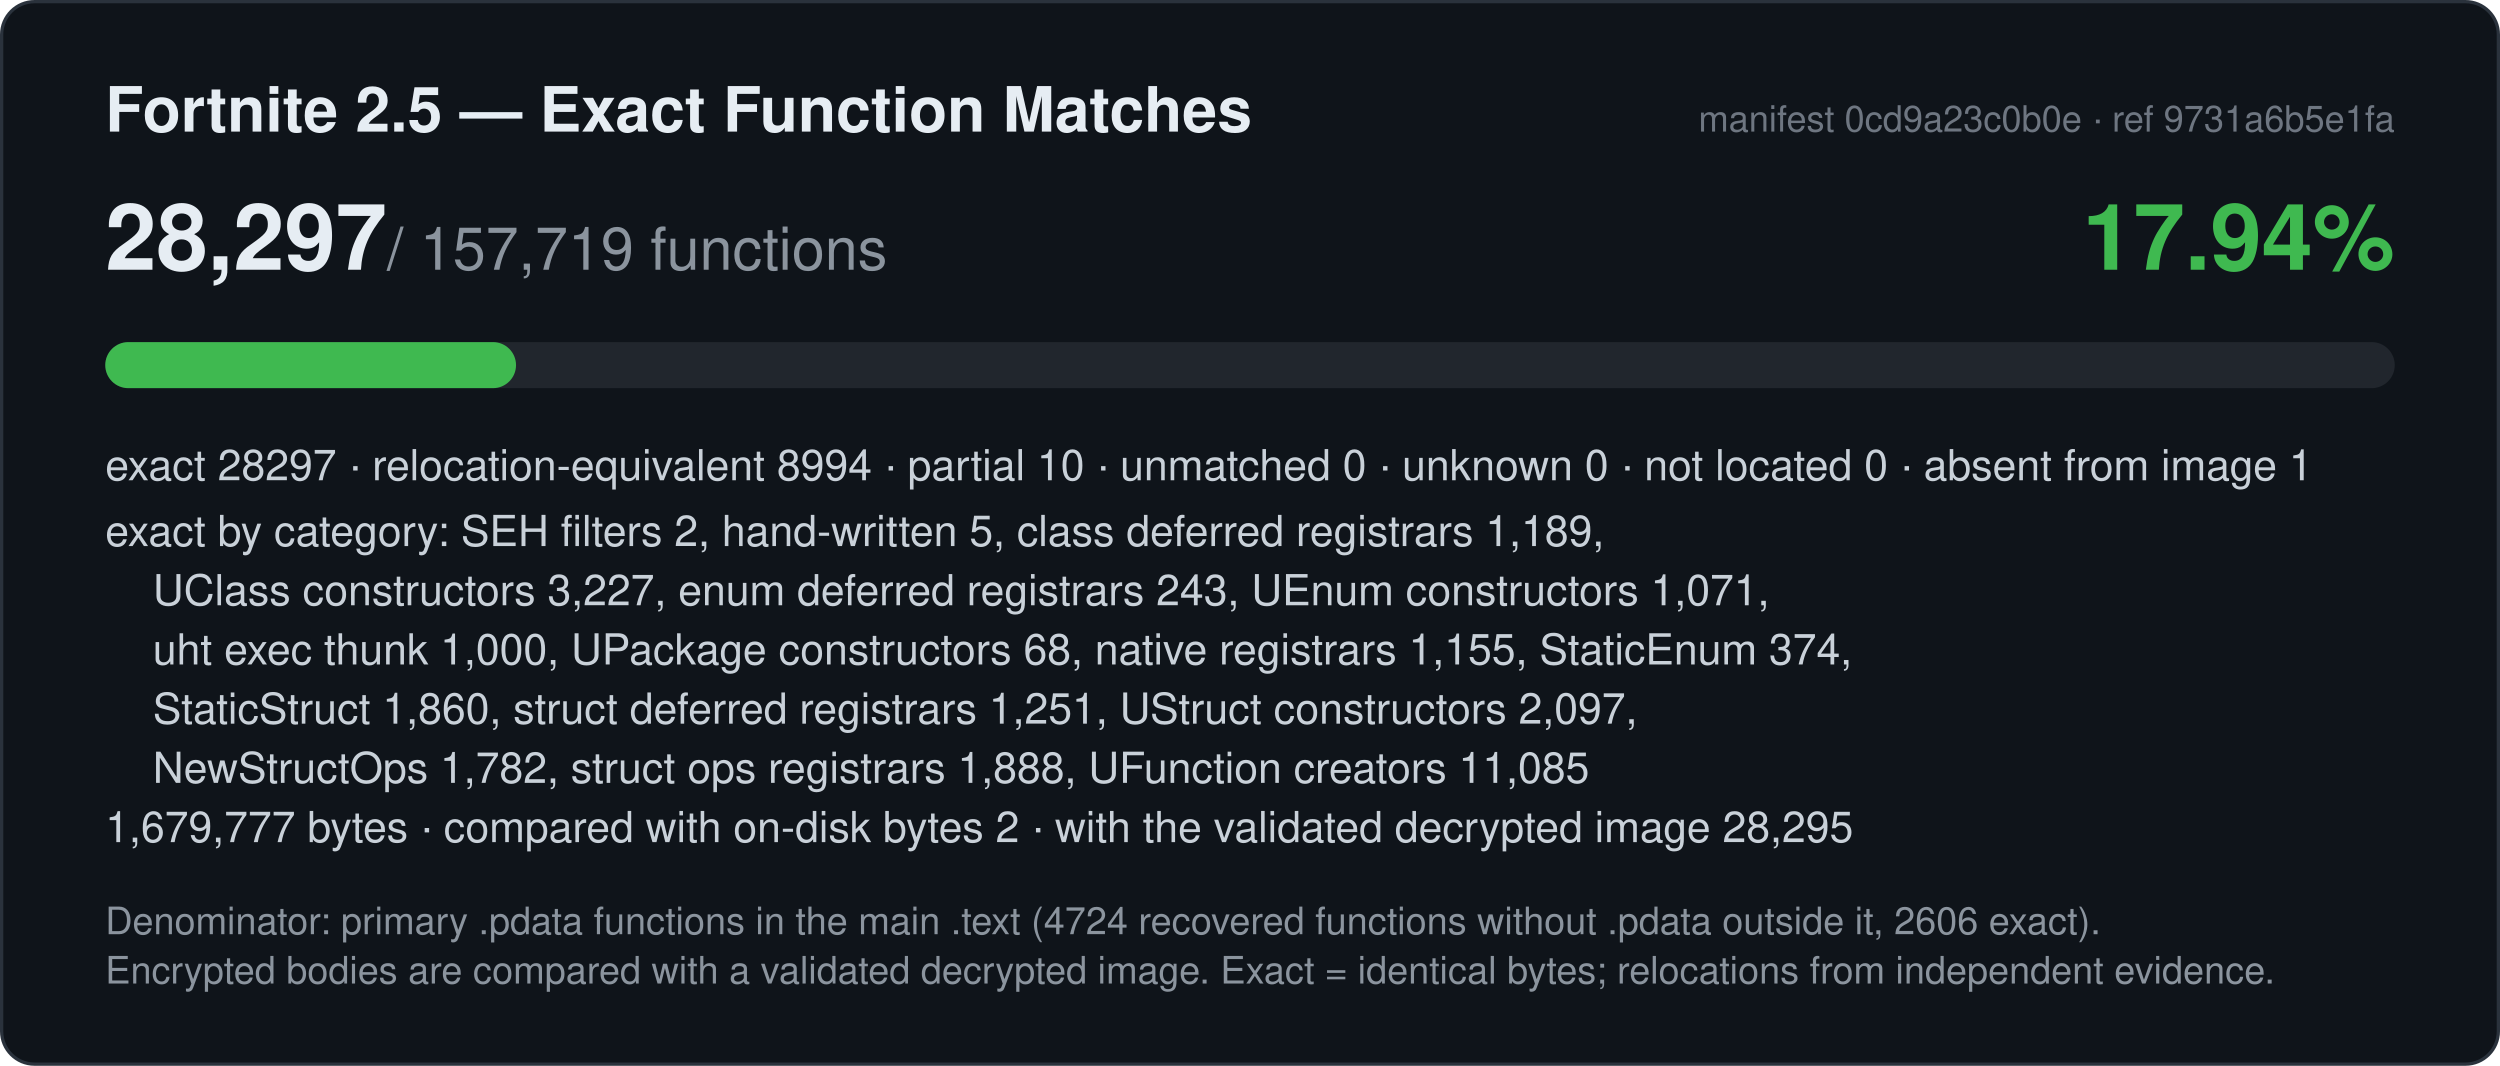
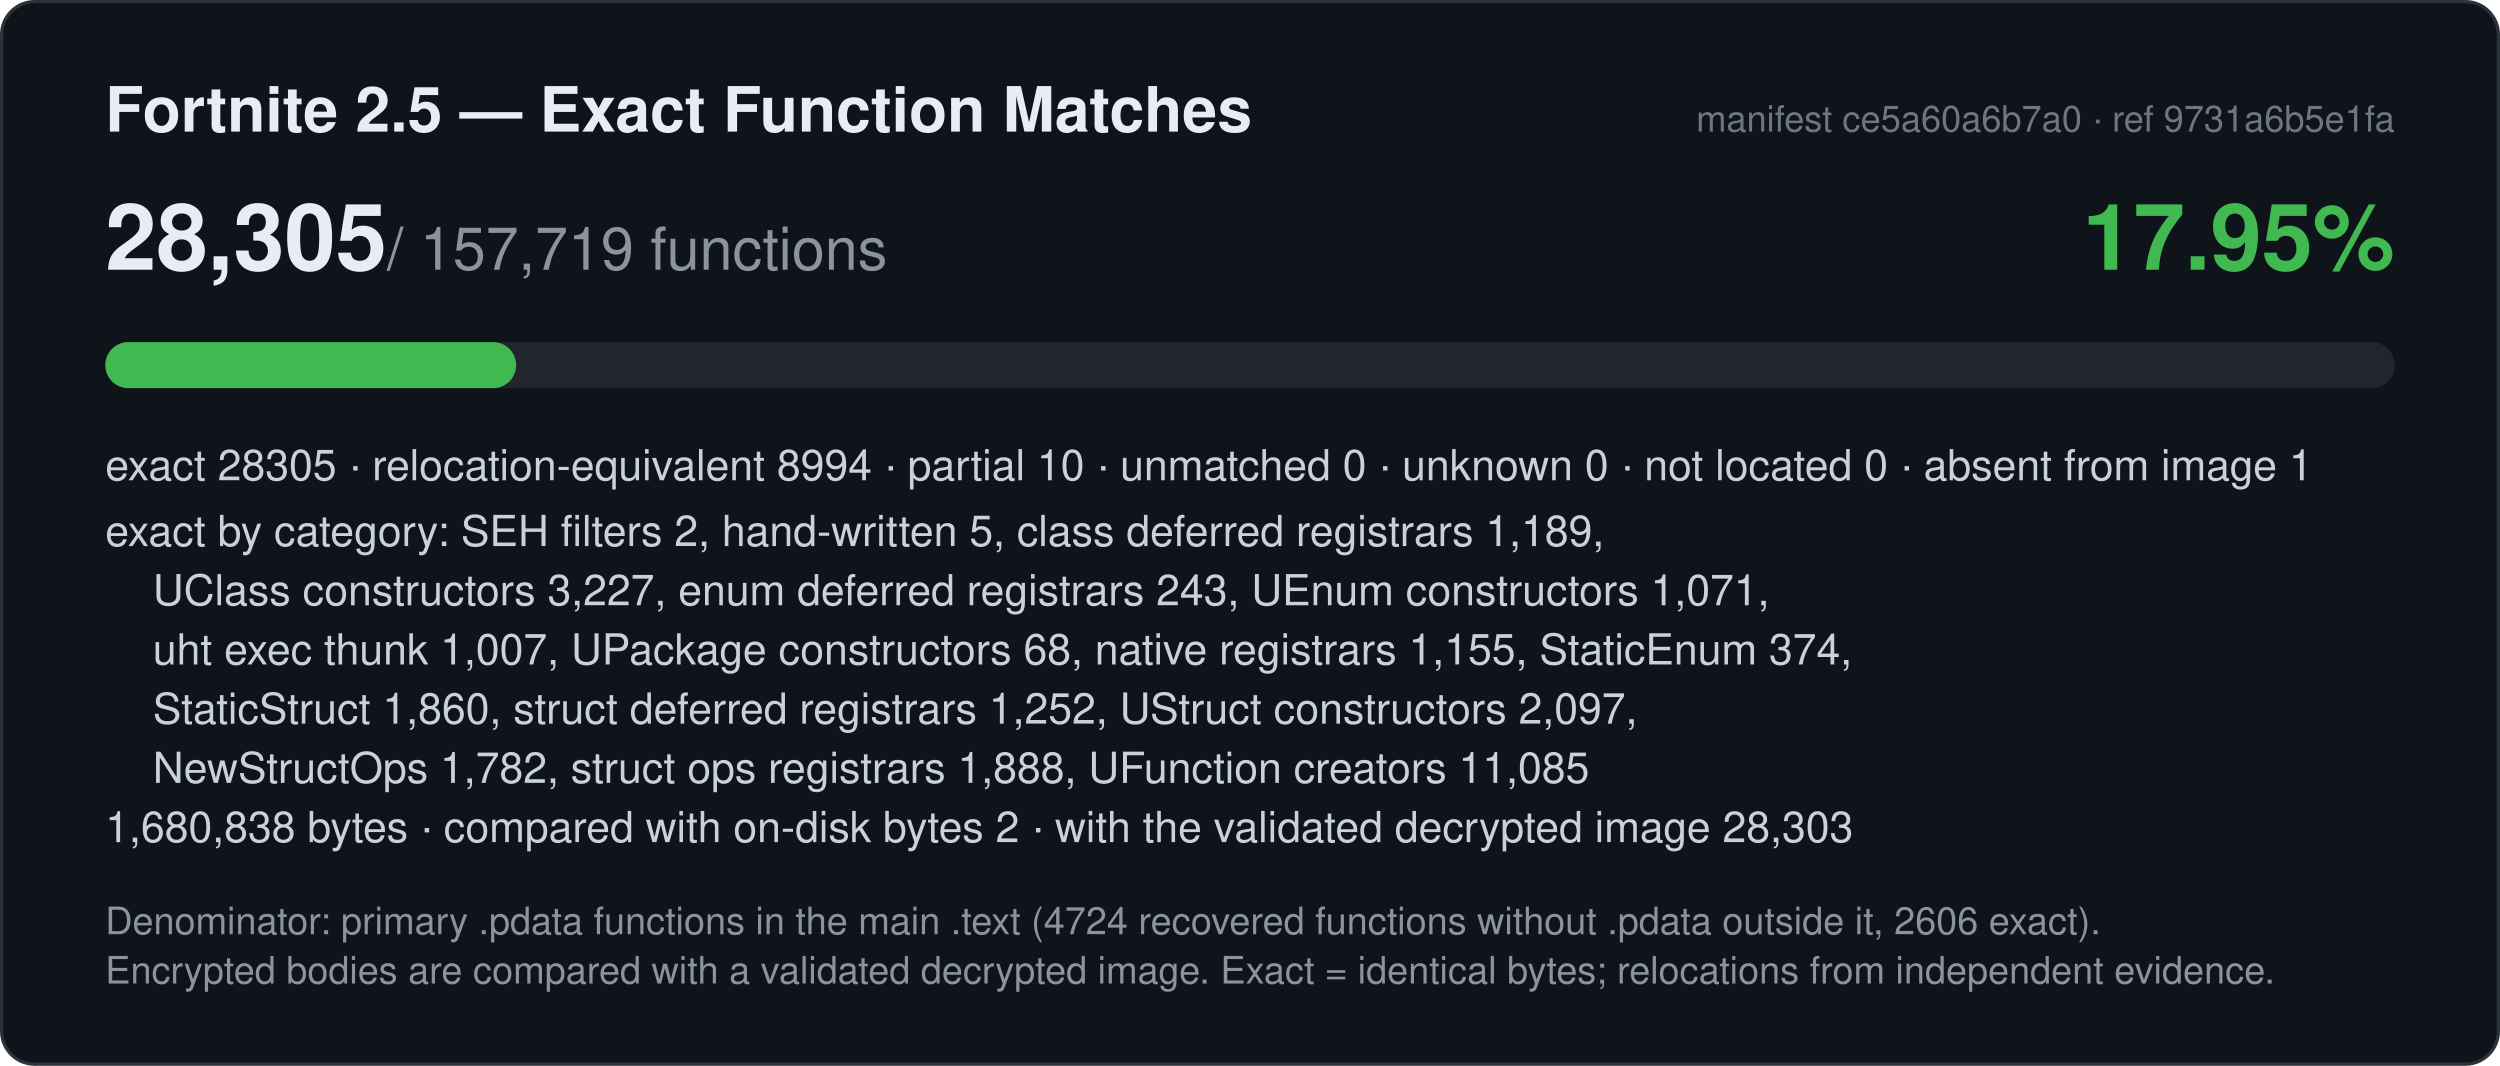
<svg xmlns="http://www.w3.org/2000/svg" width="760" height="324" viewBox="0 0 760 324" role="img" aria-labelledby="t d">
  <rect x="0.5" y="0.5" width="759" height="323" rx="10" fill="#0f141a" stroke="#2a323c" />
  <text x="32" y="40" font-family="Segoe UI, -apple-system, Helvetica, Arial, sans-serif" font-size="19" font-weight="600" fill="#e6edf3">Fortnite 2.5 — Exact Function Matches</text>
-   <text x="32" y="82" font-family="Segoe UI, -apple-system, Helvetica, Arial, sans-serif" font-size="28" font-weight="700" fill="#e6edf3">28,297<tspan font-size="18" font-weight="400" fill="#8b949e"> / 157,719 functions</tspan>
+   <text x="32" y="82" font-family="Segoe UI, -apple-system, Helvetica, Arial, sans-serif" font-size="28" font-weight="700" fill="#e6edf3">28,305<tspan font-size="18" font-weight="400" fill="#8b949e"> / 157,719 functions</tspan>
  </text>
-   <text x="728" y="82" text-anchor="end" font-family="Segoe UI, -apple-system, Helvetica, Arial, sans-serif" font-size="28" font-weight="700" fill="#3fb950">17.94%</text>
+   <text x="728" y="82" text-anchor="end" font-family="Segoe UI, -apple-system, Helvetica, Arial, sans-serif" font-size="28" font-weight="700" fill="#3fb950">17.95%</text>
  <rect x="32" y="104" width="696" height="14" rx="7" fill="#21262d" />
-   <rect x="32" y="104" width="124.872" height="14" rx="7.000" fill="#3fb950" />
-   <text x="32" y="146" font-family="Segoe UI, -apple-system, Helvetica, Arial, sans-serif" font-size="13" fill="#c9d1d9">exact 28297 · relocation-equivalent 8994 · partial 10 · unmatched 0 · unknown 0 · not located 0 · absent from image 1</text>
+   <rect x="32" y="104" width="124.907" height="14" rx="7.000" fill="#3fb950" />
+   <text x="32" y="146" font-family="Segoe UI, -apple-system, Helvetica, Arial, sans-serif" font-size="13" fill="#c9d1d9">exact 28305 · relocation-equivalent 8994 · partial 10 · unmatched 0 · unknown 0 · not located 0 · absent from image 1</text>
  <text x="32" y="166" font-family="Segoe UI, -apple-system, Helvetica, Arial, sans-serif" font-size="13" fill="#c9d1d9" xml:space="preserve">exact by category: SEH filters 2, hand-written 5, class deferred registrars 1,189,</text>
  <text x="32" y="184" font-family="Segoe UI, -apple-system, Helvetica, Arial, sans-serif" font-size="13" fill="#c9d1d9" xml:space="preserve">    UClass constructors 3,227, enum deferred registrars 243, UEnum constructors 1,071,</text>
-   <text x="32" y="202" font-family="Segoe UI, -apple-system, Helvetica, Arial, sans-serif" font-size="13" fill="#c9d1d9" xml:space="preserve">    uht exec thunk 1,000, UPackage constructors 68, native registrars 1,155, StaticEnum 374,</text>
-   <text x="32" y="220" font-family="Segoe UI, -apple-system, Helvetica, Arial, sans-serif" font-size="13" fill="#c9d1d9" xml:space="preserve">    StaticStruct 1,860, struct deferred registrars 1,251, UStruct constructors 2,097,</text>
+   <text x="32" y="202" font-family="Segoe UI, -apple-system, Helvetica, Arial, sans-serif" font-size="13" fill="#c9d1d9" xml:space="preserve">    uht exec thunk 1,007, UPackage constructors 68, native registrars 1,155, StaticEnum 374,</text>
+   <text x="32" y="220" font-family="Segoe UI, -apple-system, Helvetica, Arial, sans-serif" font-size="13" fill="#c9d1d9" xml:space="preserve">    StaticStruct 1,860, struct deferred registrars 1,252, UStruct constructors 2,097,</text>
  <text x="32" y="238" font-family="Segoe UI, -apple-system, Helvetica, Arial, sans-serif" font-size="13" fill="#c9d1d9" xml:space="preserve">    NewStructOps 1,782, struct ops registrars 1,888, UFunction creators 11,085</text>
-   <text x="32" y="256" font-family="Segoe UI, -apple-system, Helvetica, Arial, sans-serif" font-size="13" fill="#c9d1d9">1,679,777 bytes · compared with on-disk bytes 2 · with the validated decrypted image 28,295</text>
+   <text x="32" y="256" font-family="Segoe UI, -apple-system, Helvetica, Arial, sans-serif" font-size="13" fill="#c9d1d9">1,680,838 bytes · compared with on-disk bytes 2 · with the validated decrypted image 28,303</text>
  <text x="32" y="284" font-family="Segoe UI, -apple-system, Helvetica, Arial, sans-serif" font-size="11.5" fill="#8b949e">Denominator: primary .pdata functions in the main .text (4724 recovered functions without .pdata outside it, 2606 exact).</text>
  <text x="32" y="299" font-family="Segoe UI, -apple-system, Helvetica, Arial, sans-serif" font-size="11.5" fill="#8b949e">Encrypted bodies are compared with a validated decrypted image. Exact = identical bytes; relocations from independent evidence.</text>
-   <text x="728" y="40" text-anchor="end" font-family="Segoe UI, -apple-system, Helvetica, Arial, sans-serif" font-size="11" fill="#6e7681">manifest 0cd9a23c0b0e · ref 9731a6b5e1fa</text>
+   <text x="728" y="40" text-anchor="end" font-family="Segoe UI, -apple-system, Helvetica, Arial, sans-serif" font-size="11" fill="#6e7681">manifest ce5a60a6b7a0 · ref 9731a6b5e1fa</text>
</svg>
